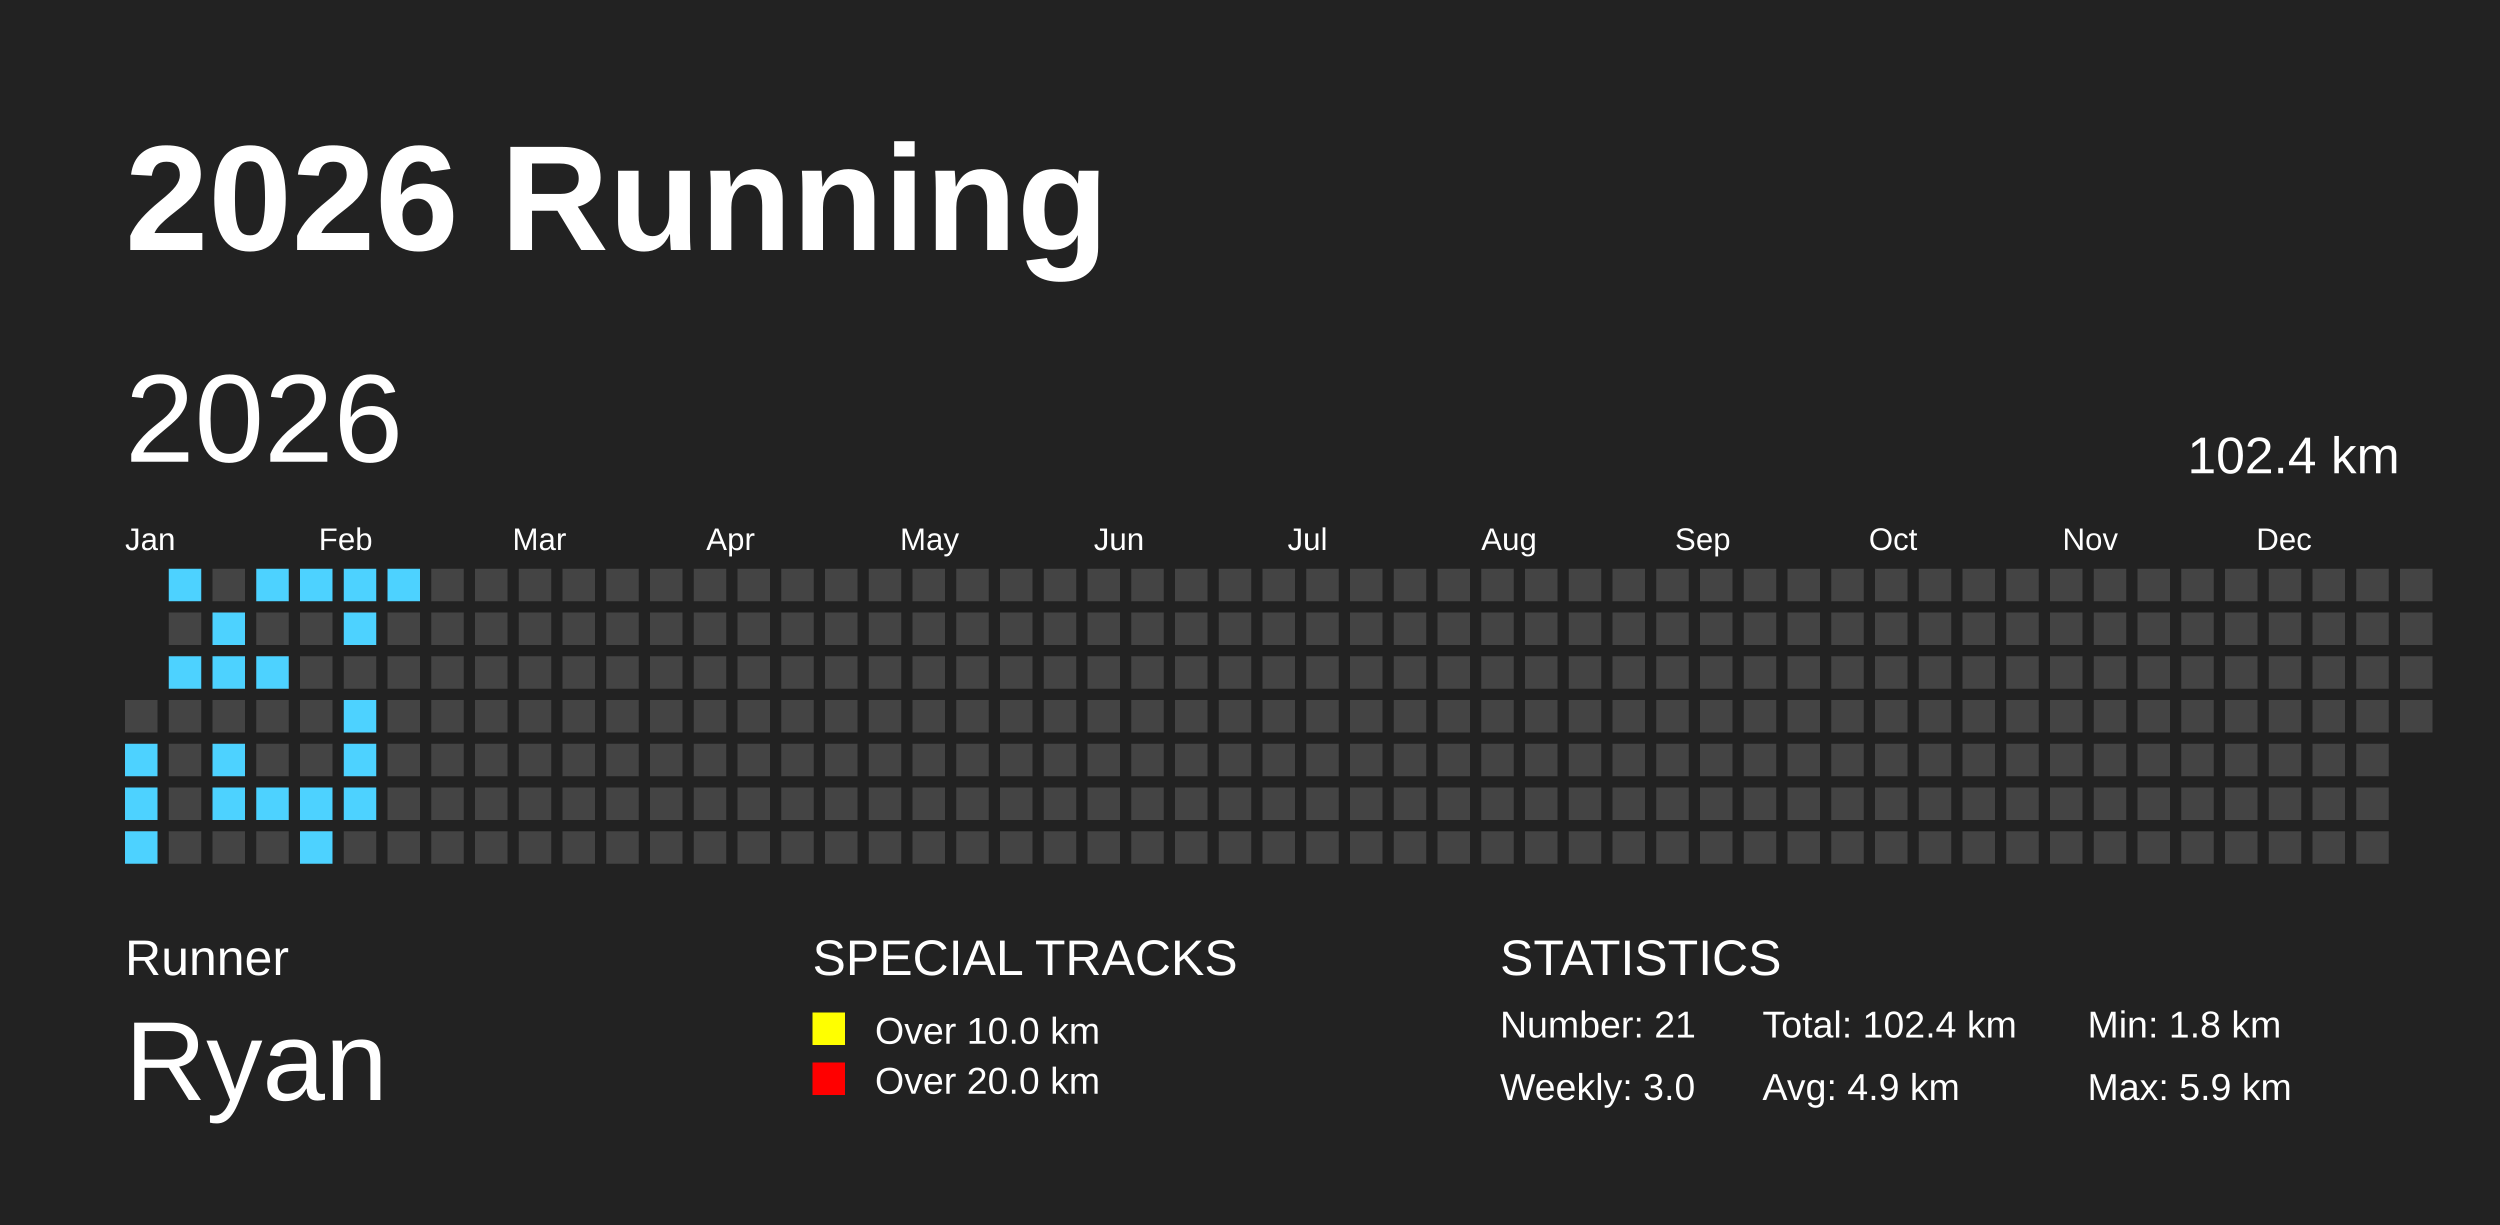
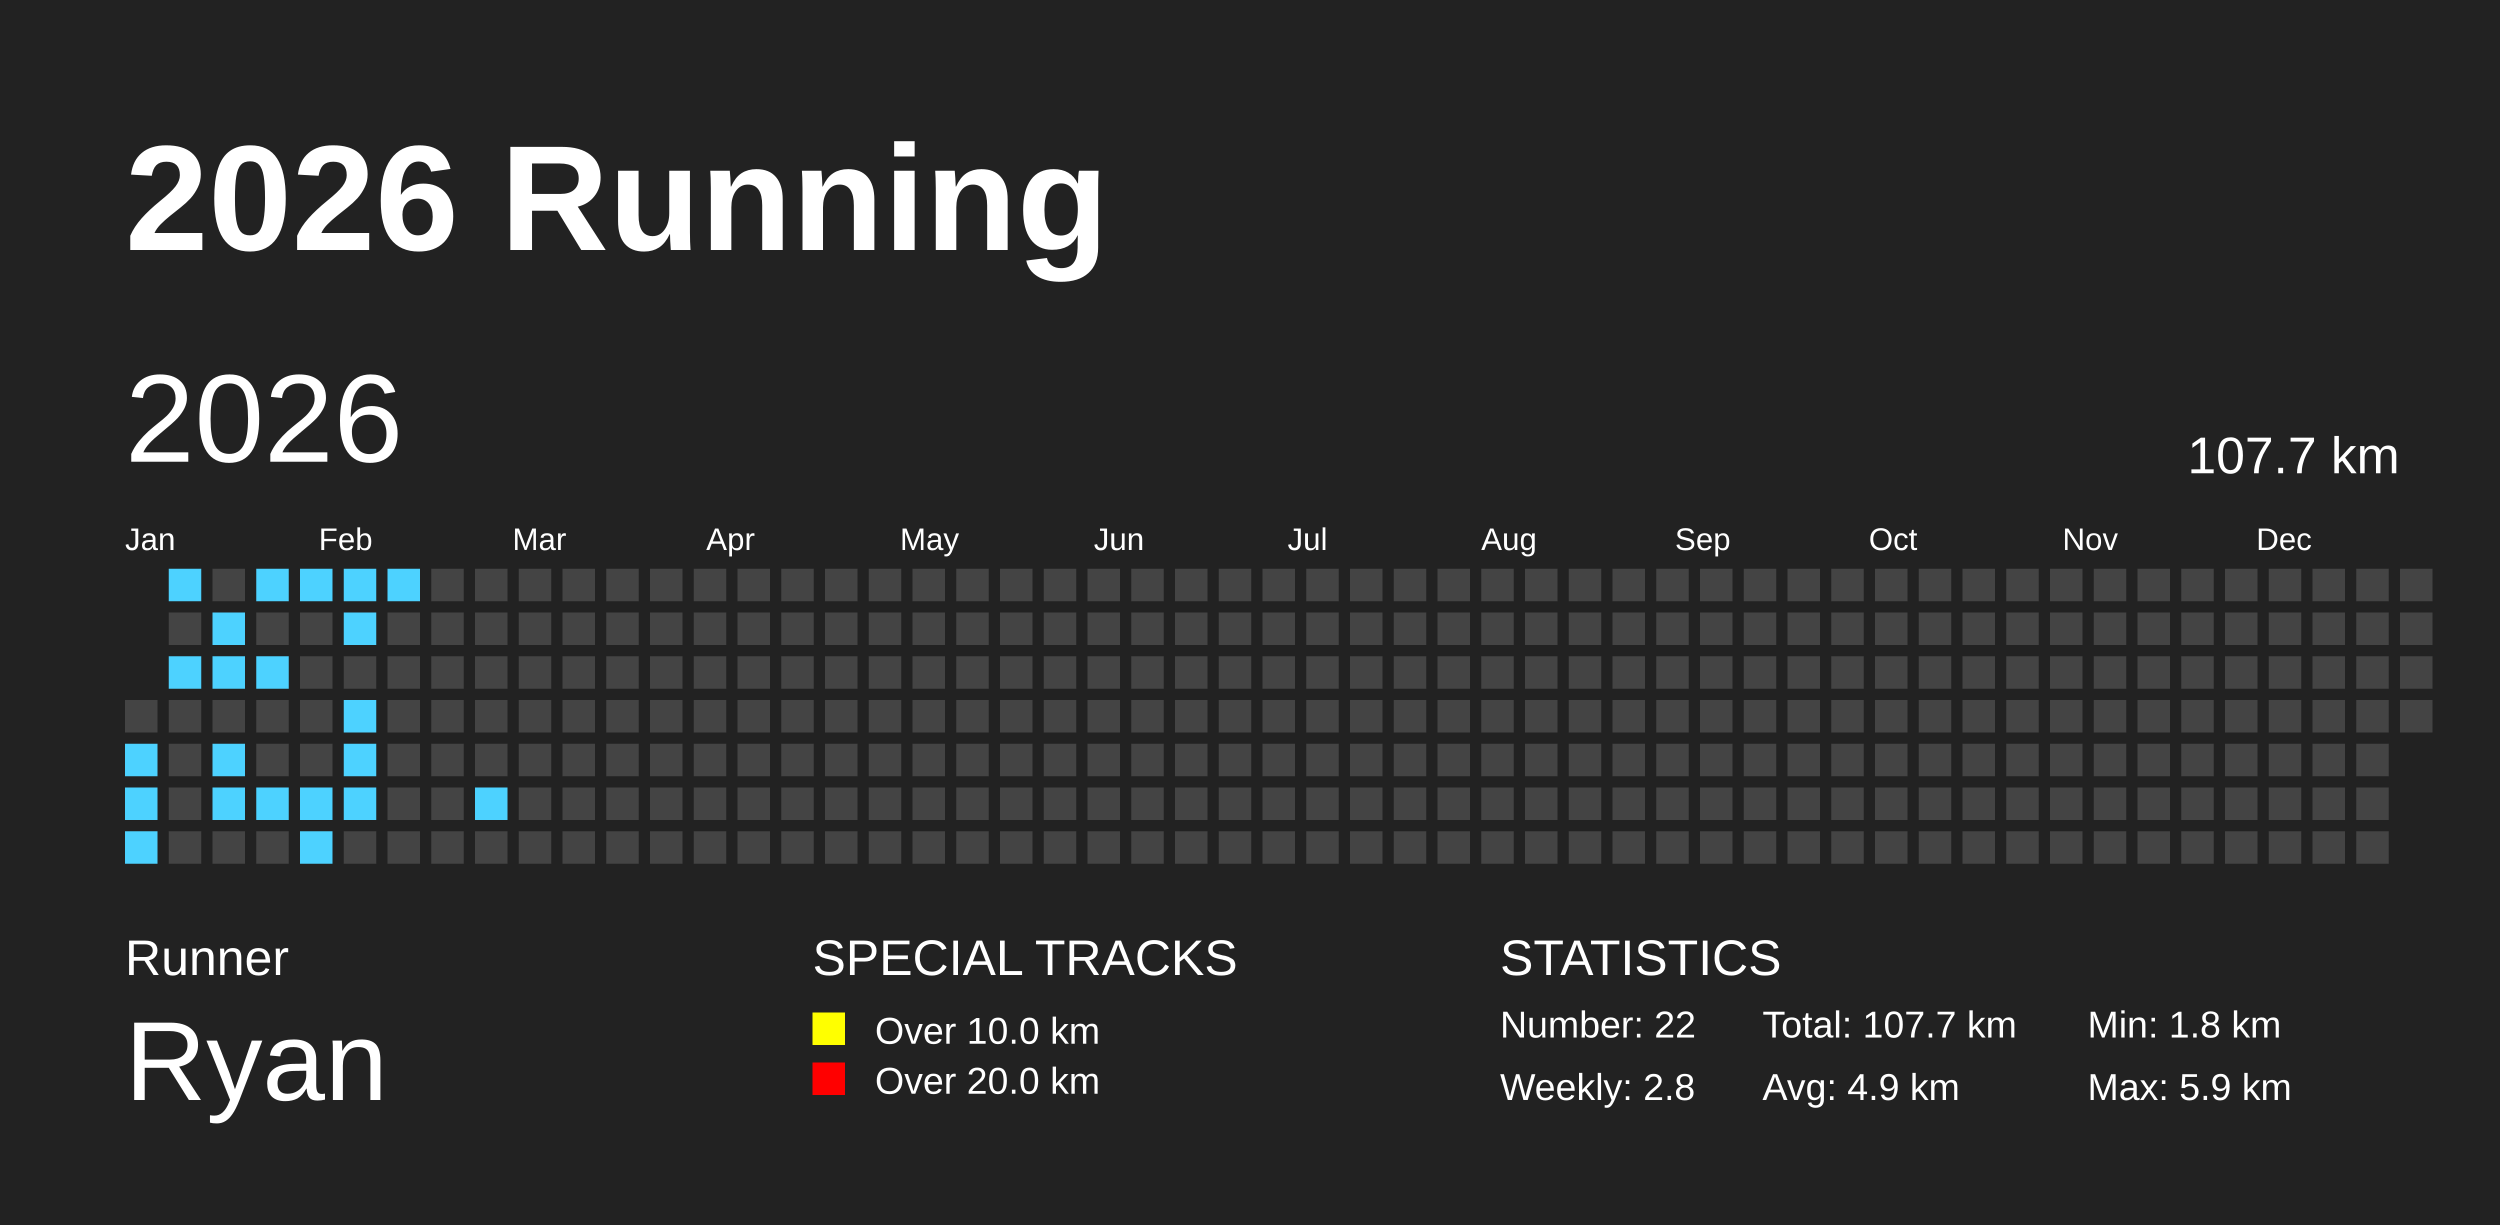
<svg xmlns="http://www.w3.org/2000/svg" baseProfile="full" height="98mm" version="1.1" viewBox="0,0,200,98" width="200mm">
  <defs />
  <rect fill="#222222" height="98" width="200" x="0" y="0" />
  <text fill="#FFFFFF" style="font-size:12px; font-family:Arial; font-weight:bold;" x="10" y="20">2026 Running</text>
  <text fill="#FFFFFF" style="font-size:4px; font-family:Arial" x="10" y="78">Runner</text>
  <text fill="#FFFFFF" style="font-size:9px; font-family:Arial" x="10" y="88">Ryan</text>
  <text fill="#FFFFFF" style="font-size:4px; font-family:Arial" x="65" y="78">SPECIAL TRACKS</text>
  <rect fill="yellow" height="2.6" width="2.6" x="65" y="81" />
  <text fill="#FFFFFF" style="font-size:3px; font-family:Arial" x="70" y="83.5">Over 10.0 km</text>
  <rect fill="red" height="2.6" width="2.6" x="65" y="85" />
  <text fill="#FFFFFF" style="font-size:3px; font-family:Arial" x="70" y="87.5">Over 20.0 km</text>
  <text fill="#FFFFFF" style="font-size:4px; font-family:Arial" x="120" y="78">STATISTICS</text>
-   <text fill="#FFFFFF" style="font-size:3px; font-family:Arial" x="120" y="83">Number: 21</text>
-   <text fill="#FFFFFF" style="font-size:3px; font-family:Arial" x="120" y="88">Weekly: 3.0</text>
-   <text fill="#FFFFFF" style="font-size:3px; font-family:Arial" x="141" y="83">Total: 102.4 km</text>
+   <text fill="#FFFFFF" style="font-size:3px; font-family:Arial" x="120" y="83">Number: 22</text>
+   <text fill="#FFFFFF" style="font-size:3px; font-family:Arial" x="120" y="88">Weekly: 2.8</text>
+   <text fill="#FFFFFF" style="font-size:3px; font-family:Arial" x="141" y="83">Total: 107.7 km</text>
  <text fill="#FFFFFF" style="font-size:3px; font-family:Arial" x="141" y="88">Avg: 4.9 km</text>
  <text fill="#FFFFFF" style="font-size:3px; font-family:Arial" x="167" y="83">Min: 1.8 km</text>
  <text fill="#FFFFFF" style="font-size:3px; font-family:Arial" x="167" y="88">Max: 5.9 km</text>
  <text dominant-baseline="hanging" fill="#FFFFFF" style="font-size:10.0px; font-family:Arial;" x="10" y="30">2026</text>
-   <text dominant-baseline="hanging" fill="#FFFFFF" style="font-size:4.125px; font-family:Arial;" x="175" y="35">102.4 km</text>
+   <text dominant-baseline="hanging" fill="#FFFFFF" style="font-size:4.125px; font-family:Arial;" x="175" y="35">107.7 km</text>
  <text fill="#FFFFFF" style="font-size:2.5px; font-family:Arial" x="10.0" y="44">Jan</text>
  <text fill="#FFFFFF" style="font-size:2.5px; font-family:Arial" x="25.5" y="44">Feb</text>
  <text fill="#FFFFFF" style="font-size:2.5px; font-family:Arial" x="41.0" y="44">Mar</text>
  <text fill="#FFFFFF" style="font-size:2.5px; font-family:Arial" x="56.5" y="44">Apr</text>
  <text fill="#FFFFFF" style="font-size:2.5px; font-family:Arial" x="72.0" y="44">May</text>
  <text fill="#FFFFFF" style="font-size:2.5px; font-family:Arial" x="87.5" y="44">Jun</text>
  <text fill="#FFFFFF" style="font-size:2.5px; font-family:Arial" x="103.0" y="44">Jul</text>
  <text fill="#FFFFFF" style="font-size:2.5px; font-family:Arial" x="118.5" y="44">Aug</text>
  <text fill="#FFFFFF" style="font-size:2.5px; font-family:Arial" x="134.0" y="44">Sep</text>
  <text fill="#FFFFFF" style="font-size:2.5px; font-family:Arial" x="149.5" y="44">Oct</text>
  <text fill="#FFFFFF" style="font-size:2.5px; font-family:Arial" x="165.0" y="44">Nov</text>
  <text fill="#FFFFFF" style="font-size:2.5px; font-family:Arial" x="180.5" y="44">Dec</text>
  <rect fill="#444444" height="2.6" width="2.6" x="10.0" y="56.0" />
  <rect fill="#4DD2FF" height="2.6" width="2.6" x="10.0" y="59.5" />
  <rect fill="#4DD2FF" height="2.6" width="2.6" x="10.0" y="63.0" />
  <rect fill="#4DD2FF" height="2.6" width="2.6" x="10.0" y="66.5" />
  <rect fill="#4DD2FF" height="2.6" width="2.6" x="13.5" y="45.5" />
  <rect fill="#444444" height="2.6" width="2.6" x="13.5" y="49.0" />
  <rect fill="#4DD2FF" height="2.6" width="2.6" x="13.5" y="52.5" />
  <rect fill="#444444" height="2.6" width="2.6" x="13.5" y="56.0" />
  <rect fill="#444444" height="2.6" width="2.6" x="13.5" y="59.5" />
  <rect fill="#444444" height="2.6" width="2.6" x="13.5" y="63.0" />
  <rect fill="#444444" height="2.6" width="2.6" x="13.5" y="66.5" />
  <rect fill="#444444" height="2.6" width="2.6" x="17.0" y="45.5" />
  <rect fill="#4DD2FF" height="2.6" width="2.6" x="17.0" y="49.0" />
  <rect fill="#4DD2FF" height="2.6" width="2.6" x="17.0" y="52.5" />
  <rect fill="#444444" height="2.6" width="2.6" x="17.0" y="56.0" />
  <rect fill="#4DD2FF" height="2.6" width="2.6" x="17.0" y="59.5" />
  <rect fill="#4DD2FF" height="2.6" width="2.6" x="17.0" y="63.0" />
  <rect fill="#444444" height="2.6" width="2.6" x="17.0" y="66.5" />
  <rect fill="#4DD2FF" height="2.6" width="2.6" x="20.5" y="45.5" />
  <rect fill="#444444" height="2.6" width="2.6" x="20.5" y="49.0" />
  <rect fill="#4DD2FF" height="2.6" width="2.6" x="20.5" y="52.5" />
  <rect fill="#444444" height="2.6" width="2.6" x="20.5" y="56.0" />
  <rect fill="#444444" height="2.6" width="2.6" x="20.5" y="59.5" />
  <rect fill="#4DD2FF" height="2.6" width="2.6" x="20.5" y="63.0" />
  <rect fill="#444444" height="2.6" width="2.6" x="20.5" y="66.5" />
  <rect fill="#4DD2FF" height="2.6" width="2.6" x="24.0" y="45.5" />
  <rect fill="#444444" height="2.6" width="2.6" x="24.0" y="49.0" />
  <rect fill="#444444" height="2.6" width="2.6" x="24.0" y="52.5" />
  <rect fill="#444444" height="2.6" width="2.6" x="24.0" y="56.0" />
  <rect fill="#444444" height="2.6" width="2.6" x="24.0" y="59.5" />
  <rect fill="#4DD2FF" height="2.6" width="2.6" x="24.0" y="63.0" />
  <rect fill="#4DD2FF" height="2.6" width="2.6" x="24.0" y="66.5" />
  <rect fill="#4DD2FF" height="2.6" width="2.6" x="27.5" y="45.5" />
  <rect fill="#4DD2FF" height="2.6" width="2.6" x="27.5" y="49.0" />
  <rect fill="#444444" height="2.6" width="2.6" x="27.5" y="52.5" />
  <rect fill="#4DD2FF" height="2.6" width="2.6" x="27.5" y="56.0" />
  <rect fill="#4DD2FF" height="2.6" width="2.6" x="27.5" y="59.5" />
  <rect fill="#4DD2FF" height="2.6" width="2.6" x="27.5" y="63.0" />
  <rect fill="#444444" height="2.6" width="2.6" x="27.5" y="66.5" />
  <rect fill="#4DD2FF" height="2.6" width="2.6" x="31.0" y="45.5" />
  <rect fill="#444444" height="2.6" width="2.6" x="31.0" y="49.0" />
  <rect fill="#444444" height="2.6" width="2.6" x="31.0" y="52.5" />
  <rect fill="#444444" height="2.6" width="2.6" x="31.0" y="56.0" />
  <rect fill="#444444" height="2.6" width="2.6" x="31.0" y="59.5" />
  <rect fill="#444444" height="2.6" width="2.6" x="31.0" y="63.0" />
  <rect fill="#444444" height="2.6" width="2.6" x="31.0" y="66.5" />
  <rect fill="#444444" height="2.6" width="2.6" x="34.5" y="45.5" />
  <rect fill="#444444" height="2.6" width="2.6" x="34.5" y="49.0" />
  <rect fill="#444444" height="2.6" width="2.6" x="34.5" y="52.5" />
  <rect fill="#444444" height="2.6" width="2.6" x="34.5" y="56.0" />
  <rect fill="#444444" height="2.6" width="2.6" x="34.5" y="59.5" />
  <rect fill="#444444" height="2.6" width="2.6" x="34.5" y="63.0" />
  <rect fill="#444444" height="2.6" width="2.6" x="34.5" y="66.5" />
  <rect fill="#444444" height="2.6" width="2.6" x="38.0" y="45.5" />
  <rect fill="#444444" height="2.6" width="2.6" x="38.0" y="49.0" />
  <rect fill="#444444" height="2.6" width="2.6" x="38.0" y="52.5" />
  <rect fill="#444444" height="2.6" width="2.6" x="38.0" y="56.0" />
  <rect fill="#444444" height="2.6" width="2.6" x="38.0" y="59.5" />
-   <rect fill="#444444" height="2.6" width="2.6" x="38.0" y="63.0" />
+   <rect fill="#4DD2FF" height="2.6" width="2.6" x="38.0" y="63.0" />
  <rect fill="#444444" height="2.6" width="2.6" x="38.0" y="66.5" />
  <rect fill="#444444" height="2.6" width="2.6" x="41.5" y="45.5" />
  <rect fill="#444444" height="2.6" width="2.6" x="41.5" y="49.0" />
  <rect fill="#444444" height="2.6" width="2.6" x="41.5" y="52.5" />
  <rect fill="#444444" height="2.6" width="2.6" x="41.5" y="56.0" />
  <rect fill="#444444" height="2.6" width="2.6" x="41.5" y="59.5" />
  <rect fill="#444444" height="2.6" width="2.6" x="41.5" y="63.0" />
  <rect fill="#444444" height="2.6" width="2.6" x="41.5" y="66.5" />
  <rect fill="#444444" height="2.6" width="2.6" x="45.0" y="45.5" />
  <rect fill="#444444" height="2.6" width="2.6" x="45.0" y="49.0" />
  <rect fill="#444444" height="2.6" width="2.6" x="45.0" y="52.5" />
  <rect fill="#444444" height="2.6" width="2.6" x="45.0" y="56.0" />
  <rect fill="#444444" height="2.6" width="2.6" x="45.0" y="59.5" />
  <rect fill="#444444" height="2.6" width="2.6" x="45.0" y="63.0" />
  <rect fill="#444444" height="2.6" width="2.6" x="45.0" y="66.5" />
  <rect fill="#444444" height="2.6" width="2.6" x="48.5" y="45.5" />
  <rect fill="#444444" height="2.6" width="2.6" x="48.5" y="49.0" />
  <rect fill="#444444" height="2.6" width="2.6" x="48.5" y="52.5" />
  <rect fill="#444444" height="2.6" width="2.6" x="48.5" y="56.0" />
  <rect fill="#444444" height="2.6" width="2.6" x="48.5" y="59.5" />
  <rect fill="#444444" height="2.6" width="2.6" x="48.5" y="63.0" />
  <rect fill="#444444" height="2.6" width="2.6" x="48.5" y="66.5" />
  <rect fill="#444444" height="2.6" width="2.6" x="52.0" y="45.5" />
  <rect fill="#444444" height="2.6" width="2.6" x="52.0" y="49.0" />
  <rect fill="#444444" height="2.6" width="2.6" x="52.0" y="52.5" />
  <rect fill="#444444" height="2.6" width="2.6" x="52.0" y="56.0" />
  <rect fill="#444444" height="2.6" width="2.6" x="52.0" y="59.5" />
  <rect fill="#444444" height="2.6" width="2.6" x="52.0" y="63.0" />
  <rect fill="#444444" height="2.6" width="2.6" x="52.0" y="66.5" />
  <rect fill="#444444" height="2.6" width="2.6" x="55.5" y="45.5" />
  <rect fill="#444444" height="2.6" width="2.6" x="55.5" y="49.0" />
  <rect fill="#444444" height="2.6" width="2.6" x="55.5" y="52.5" />
  <rect fill="#444444" height="2.6" width="2.6" x="55.5" y="56.0" />
  <rect fill="#444444" height="2.6" width="2.6" x="55.5" y="59.5" />
  <rect fill="#444444" height="2.6" width="2.6" x="55.5" y="63.0" />
  <rect fill="#444444" height="2.6" width="2.6" x="55.5" y="66.5" />
  <rect fill="#444444" height="2.6" width="2.6" x="59.0" y="45.5" />
  <rect fill="#444444" height="2.6" width="2.6" x="59.0" y="49.0" />
  <rect fill="#444444" height="2.6" width="2.6" x="59.0" y="52.5" />
  <rect fill="#444444" height="2.6" width="2.6" x="59.0" y="56.0" />
  <rect fill="#444444" height="2.6" width="2.6" x="59.0" y="59.5" />
  <rect fill="#444444" height="2.6" width="2.6" x="59.0" y="63.0" />
  <rect fill="#444444" height="2.6" width="2.6" x="59.0" y="66.5" />
  <rect fill="#444444" height="2.6" width="2.6" x="62.5" y="45.5" />
  <rect fill="#444444" height="2.6" width="2.6" x="62.5" y="49.0" />
  <rect fill="#444444" height="2.6" width="2.6" x="62.5" y="52.5" />
  <rect fill="#444444" height="2.6" width="2.6" x="62.5" y="56.0" />
  <rect fill="#444444" height="2.6" width="2.6" x="62.5" y="59.5" />
  <rect fill="#444444" height="2.6" width="2.6" x="62.5" y="63.0" />
  <rect fill="#444444" height="2.6" width="2.6" x="62.5" y="66.5" />
  <rect fill="#444444" height="2.6" width="2.6" x="66.0" y="45.5" />
  <rect fill="#444444" height="2.6" width="2.6" x="66.0" y="49.0" />
  <rect fill="#444444" height="2.6" width="2.6" x="66.0" y="52.5" />
  <rect fill="#444444" height="2.6" width="2.6" x="66.0" y="56.0" />
  <rect fill="#444444" height="2.6" width="2.6" x="66.0" y="59.5" />
  <rect fill="#444444" height="2.6" width="2.6" x="66.0" y="63.0" />
  <rect fill="#444444" height="2.6" width="2.6" x="66.0" y="66.5" />
  <rect fill="#444444" height="2.6" width="2.6" x="69.5" y="45.5" />
  <rect fill="#444444" height="2.6" width="2.6" x="69.5" y="49.0" />
  <rect fill="#444444" height="2.6" width="2.6" x="69.5" y="52.5" />
  <rect fill="#444444" height="2.6" width="2.6" x="69.5" y="56.0" />
  <rect fill="#444444" height="2.6" width="2.6" x="69.5" y="59.5" />
  <rect fill="#444444" height="2.6" width="2.6" x="69.5" y="63.0" />
  <rect fill="#444444" height="2.6" width="2.6" x="69.5" y="66.5" />
  <rect fill="#444444" height="2.6" width="2.6" x="73.0" y="45.5" />
  <rect fill="#444444" height="2.6" width="2.6" x="73.0" y="49.0" />
  <rect fill="#444444" height="2.6" width="2.6" x="73.0" y="52.5" />
  <rect fill="#444444" height="2.6" width="2.6" x="73.0" y="56.0" />
  <rect fill="#444444" height="2.6" width="2.6" x="73.0" y="59.5" />
  <rect fill="#444444" height="2.6" width="2.6" x="73.0" y="63.0" />
  <rect fill="#444444" height="2.6" width="2.6" x="73.0" y="66.5" />
  <rect fill="#444444" height="2.6" width="2.6" x="76.5" y="45.5" />
  <rect fill="#444444" height="2.6" width="2.6" x="76.5" y="49.0" />
  <rect fill="#444444" height="2.6" width="2.6" x="76.5" y="52.5" />
  <rect fill="#444444" height="2.6" width="2.6" x="76.5" y="56.0" />
  <rect fill="#444444" height="2.6" width="2.6" x="76.5" y="59.5" />
  <rect fill="#444444" height="2.6" width="2.6" x="76.5" y="63.0" />
  <rect fill="#444444" height="2.6" width="2.6" x="76.5" y="66.5" />
  <rect fill="#444444" height="2.6" width="2.6" x="80.0" y="45.5" />
  <rect fill="#444444" height="2.6" width="2.6" x="80.0" y="49.0" />
  <rect fill="#444444" height="2.6" width="2.6" x="80.0" y="52.5" />
  <rect fill="#444444" height="2.6" width="2.6" x="80.0" y="56.0" />
  <rect fill="#444444" height="2.6" width="2.6" x="80.0" y="59.5" />
  <rect fill="#444444" height="2.6" width="2.6" x="80.0" y="63.0" />
  <rect fill="#444444" height="2.6" width="2.6" x="80.0" y="66.5" />
  <rect fill="#444444" height="2.6" width="2.6" x="83.5" y="45.5" />
  <rect fill="#444444" height="2.6" width="2.6" x="83.5" y="49.0" />
  <rect fill="#444444" height="2.6" width="2.6" x="83.5" y="52.5" />
  <rect fill="#444444" height="2.6" width="2.6" x="83.5" y="56.0" />
  <rect fill="#444444" height="2.6" width="2.6" x="83.5" y="59.5" />
  <rect fill="#444444" height="2.6" width="2.6" x="83.5" y="63.0" />
  <rect fill="#444444" height="2.6" width="2.6" x="83.5" y="66.5" />
  <rect fill="#444444" height="2.6" width="2.6" x="87.0" y="45.5" />
  <rect fill="#444444" height="2.6" width="2.6" x="87.0" y="49.0" />
  <rect fill="#444444" height="2.6" width="2.6" x="87.0" y="52.5" />
  <rect fill="#444444" height="2.6" width="2.6" x="87.0" y="56.0" />
  <rect fill="#444444" height="2.6" width="2.6" x="87.0" y="59.5" />
  <rect fill="#444444" height="2.6" width="2.6" x="87.0" y="63.0" />
  <rect fill="#444444" height="2.6" width="2.6" x="87.0" y="66.5" />
  <rect fill="#444444" height="2.6" width="2.6" x="90.5" y="45.5" />
  <rect fill="#444444" height="2.6" width="2.6" x="90.5" y="49.0" />
  <rect fill="#444444" height="2.6" width="2.6" x="90.5" y="52.5" />
  <rect fill="#444444" height="2.6" width="2.6" x="90.5" y="56.0" />
  <rect fill="#444444" height="2.6" width="2.6" x="90.5" y="59.5" />
  <rect fill="#444444" height="2.6" width="2.6" x="90.5" y="63.0" />
  <rect fill="#444444" height="2.6" width="2.6" x="90.5" y="66.5" />
  <rect fill="#444444" height="2.6" width="2.6" x="94.0" y="45.5" />
  <rect fill="#444444" height="2.6" width="2.6" x="94.0" y="49.0" />
  <rect fill="#444444" height="2.6" width="2.6" x="94.0" y="52.5" />
  <rect fill="#444444" height="2.6" width="2.6" x="94.0" y="56.0" />
  <rect fill="#444444" height="2.6" width="2.6" x="94.0" y="59.5" />
  <rect fill="#444444" height="2.6" width="2.6" x="94.0" y="63.0" />
  <rect fill="#444444" height="2.6" width="2.6" x="94.0" y="66.5" />
  <rect fill="#444444" height="2.6" width="2.6" x="97.5" y="45.5" />
  <rect fill="#444444" height="2.6" width="2.6" x="97.5" y="49.0" />
  <rect fill="#444444" height="2.6" width="2.6" x="97.5" y="52.5" />
  <rect fill="#444444" height="2.6" width="2.6" x="97.5" y="56.0" />
  <rect fill="#444444" height="2.6" width="2.6" x="97.5" y="59.5" />
  <rect fill="#444444" height="2.6" width="2.6" x="97.5" y="63.0" />
  <rect fill="#444444" height="2.6" width="2.6" x="97.5" y="66.5" />
  <rect fill="#444444" height="2.6" width="2.6" x="101.0" y="45.5" />
  <rect fill="#444444" height="2.6" width="2.6" x="101.0" y="49.0" />
  <rect fill="#444444" height="2.6" width="2.6" x="101.0" y="52.5" />
  <rect fill="#444444" height="2.6" width="2.6" x="101.0" y="56.0" />
  <rect fill="#444444" height="2.6" width="2.6" x="101.0" y="59.5" />
  <rect fill="#444444" height="2.6" width="2.6" x="101.0" y="63.0" />
  <rect fill="#444444" height="2.6" width="2.6" x="101.0" y="66.5" />
  <rect fill="#444444" height="2.6" width="2.6" x="104.5" y="45.5" />
  <rect fill="#444444" height="2.6" width="2.6" x="104.5" y="49.0" />
  <rect fill="#444444" height="2.6" width="2.6" x="104.5" y="52.5" />
  <rect fill="#444444" height="2.6" width="2.6" x="104.5" y="56.0" />
  <rect fill="#444444" height="2.6" width="2.6" x="104.5" y="59.5" />
  <rect fill="#444444" height="2.6" width="2.6" x="104.5" y="63.0" />
  <rect fill="#444444" height="2.6" width="2.6" x="104.5" y="66.5" />
  <rect fill="#444444" height="2.6" width="2.6" x="108.0" y="45.5" />
  <rect fill="#444444" height="2.6" width="2.6" x="108.0" y="49.0" />
  <rect fill="#444444" height="2.6" width="2.6" x="108.0" y="52.5" />
  <rect fill="#444444" height="2.6" width="2.6" x="108.0" y="56.0" />
  <rect fill="#444444" height="2.6" width="2.6" x="108.0" y="59.5" />
  <rect fill="#444444" height="2.6" width="2.6" x="108.0" y="63.0" />
  <rect fill="#444444" height="2.6" width="2.6" x="108.0" y="66.5" />
  <rect fill="#444444" height="2.6" width="2.6" x="111.5" y="45.5" />
  <rect fill="#444444" height="2.6" width="2.6" x="111.5" y="49.0" />
  <rect fill="#444444" height="2.6" width="2.6" x="111.5" y="52.5" />
  <rect fill="#444444" height="2.6" width="2.6" x="111.5" y="56.0" />
  <rect fill="#444444" height="2.6" width="2.6" x="111.5" y="59.5" />
  <rect fill="#444444" height="2.6" width="2.6" x="111.5" y="63.0" />
  <rect fill="#444444" height="2.6" width="2.6" x="111.5" y="66.5" />
  <rect fill="#444444" height="2.6" width="2.6" x="115.0" y="45.5" />
  <rect fill="#444444" height="2.6" width="2.6" x="115.0" y="49.0" />
  <rect fill="#444444" height="2.6" width="2.6" x="115.0" y="52.5" />
  <rect fill="#444444" height="2.6" width="2.6" x="115.0" y="56.0" />
  <rect fill="#444444" height="2.6" width="2.6" x="115.0" y="59.5" />
  <rect fill="#444444" height="2.6" width="2.6" x="115.0" y="63.0" />
  <rect fill="#444444" height="2.6" width="2.6" x="115.0" y="66.5" />
  <rect fill="#444444" height="2.6" width="2.6" x="118.5" y="45.5" />
  <rect fill="#444444" height="2.6" width="2.6" x="118.5" y="49.0" />
  <rect fill="#444444" height="2.6" width="2.6" x="118.5" y="52.5" />
  <rect fill="#444444" height="2.6" width="2.6" x="118.5" y="56.0" />
  <rect fill="#444444" height="2.6" width="2.6" x="118.5" y="59.5" />
  <rect fill="#444444" height="2.6" width="2.6" x="118.5" y="63.0" />
  <rect fill="#444444" height="2.6" width="2.6" x="118.5" y="66.5" />
  <rect fill="#444444" height="2.6" width="2.6" x="122.0" y="45.5" />
  <rect fill="#444444" height="2.6" width="2.6" x="122.0" y="49.0" />
  <rect fill="#444444" height="2.6" width="2.6" x="122.0" y="52.5" />
  <rect fill="#444444" height="2.6" width="2.6" x="122.0" y="56.0" />
  <rect fill="#444444" height="2.6" width="2.6" x="122.0" y="59.5" />
  <rect fill="#444444" height="2.6" width="2.6" x="122.0" y="63.0" />
  <rect fill="#444444" height="2.6" width="2.6" x="122.0" y="66.5" />
  <rect fill="#444444" height="2.6" width="2.6" x="125.5" y="45.5" />
  <rect fill="#444444" height="2.6" width="2.6" x="125.5" y="49.0" />
  <rect fill="#444444" height="2.6" width="2.6" x="125.5" y="52.5" />
  <rect fill="#444444" height="2.6" width="2.6" x="125.5" y="56.0" />
  <rect fill="#444444" height="2.6" width="2.6" x="125.5" y="59.5" />
  <rect fill="#444444" height="2.6" width="2.6" x="125.5" y="63.0" />
  <rect fill="#444444" height="2.6" width="2.6" x="125.5" y="66.5" />
  <rect fill="#444444" height="2.6" width="2.6" x="129.0" y="45.5" />
  <rect fill="#444444" height="2.6" width="2.6" x="129.0" y="49.0" />
  <rect fill="#444444" height="2.6" width="2.6" x="129.0" y="52.5" />
  <rect fill="#444444" height="2.6" width="2.6" x="129.0" y="56.0" />
  <rect fill="#444444" height="2.6" width="2.6" x="129.0" y="59.5" />
  <rect fill="#444444" height="2.6" width="2.6" x="129.0" y="63.0" />
  <rect fill="#444444" height="2.6" width="2.6" x="129.0" y="66.5" />
  <rect fill="#444444" height="2.6" width="2.6" x="132.5" y="45.5" />
  <rect fill="#444444" height="2.6" width="2.6" x="132.5" y="49.0" />
  <rect fill="#444444" height="2.6" width="2.6" x="132.5" y="52.5" />
  <rect fill="#444444" height="2.6" width="2.6" x="132.5" y="56.0" />
  <rect fill="#444444" height="2.6" width="2.6" x="132.5" y="59.5" />
  <rect fill="#444444" height="2.6" width="2.6" x="132.5" y="63.0" />
  <rect fill="#444444" height="2.6" width="2.6" x="132.5" y="66.5" />
  <rect fill="#444444" height="2.6" width="2.6" x="136.0" y="45.5" />
  <rect fill="#444444" height="2.6" width="2.6" x="136.0" y="49.0" />
  <rect fill="#444444" height="2.6" width="2.6" x="136.0" y="52.5" />
  <rect fill="#444444" height="2.6" width="2.6" x="136.0" y="56.0" />
  <rect fill="#444444" height="2.6" width="2.6" x="136.0" y="59.5" />
  <rect fill="#444444" height="2.6" width="2.6" x="136.0" y="63.0" />
  <rect fill="#444444" height="2.6" width="2.6" x="136.0" y="66.5" />
  <rect fill="#444444" height="2.6" width="2.6" x="139.5" y="45.5" />
  <rect fill="#444444" height="2.6" width="2.6" x="139.5" y="49.0" />
  <rect fill="#444444" height="2.6" width="2.6" x="139.5" y="52.5" />
  <rect fill="#444444" height="2.6" width="2.6" x="139.5" y="56.0" />
  <rect fill="#444444" height="2.6" width="2.6" x="139.5" y="59.5" />
  <rect fill="#444444" height="2.6" width="2.6" x="139.5" y="63.0" />
  <rect fill="#444444" height="2.6" width="2.6" x="139.5" y="66.5" />
  <rect fill="#444444" height="2.6" width="2.6" x="143.0" y="45.5" />
  <rect fill="#444444" height="2.6" width="2.6" x="143.0" y="49.0" />
  <rect fill="#444444" height="2.6" width="2.6" x="143.0" y="52.5" />
  <rect fill="#444444" height="2.6" width="2.6" x="143.0" y="56.0" />
  <rect fill="#444444" height="2.6" width="2.6" x="143.0" y="59.5" />
  <rect fill="#444444" height="2.6" width="2.6" x="143.0" y="63.0" />
  <rect fill="#444444" height="2.6" width="2.6" x="143.0" y="66.5" />
  <rect fill="#444444" height="2.6" width="2.6" x="146.5" y="45.5" />
  <rect fill="#444444" height="2.6" width="2.6" x="146.5" y="49.0" />
  <rect fill="#444444" height="2.6" width="2.6" x="146.5" y="52.5" />
  <rect fill="#444444" height="2.6" width="2.6" x="146.5" y="56.0" />
  <rect fill="#444444" height="2.6" width="2.6" x="146.5" y="59.5" />
  <rect fill="#444444" height="2.6" width="2.6" x="146.5" y="63.0" />
  <rect fill="#444444" height="2.6" width="2.6" x="146.5" y="66.5" />
  <rect fill="#444444" height="2.6" width="2.6" x="150.0" y="45.5" />
  <rect fill="#444444" height="2.6" width="2.6" x="150.0" y="49.0" />
  <rect fill="#444444" height="2.6" width="2.6" x="150.0" y="52.5" />
  <rect fill="#444444" height="2.6" width="2.6" x="150.0" y="56.0" />
  <rect fill="#444444" height="2.6" width="2.6" x="150.0" y="59.5" />
  <rect fill="#444444" height="2.6" width="2.6" x="150.0" y="63.0" />
  <rect fill="#444444" height="2.6" width="2.6" x="150.0" y="66.5" />
  <rect fill="#444444" height="2.6" width="2.6" x="153.5" y="45.5" />
  <rect fill="#444444" height="2.6" width="2.6" x="153.5" y="49.0" />
  <rect fill="#444444" height="2.6" width="2.6" x="153.5" y="52.5" />
  <rect fill="#444444" height="2.6" width="2.6" x="153.5" y="56.0" />
  <rect fill="#444444" height="2.6" width="2.6" x="153.5" y="59.5" />
  <rect fill="#444444" height="2.6" width="2.6" x="153.5" y="63.0" />
  <rect fill="#444444" height="2.6" width="2.6" x="153.5" y="66.5" />
  <rect fill="#444444" height="2.6" width="2.6" x="157.0" y="45.5" />
  <rect fill="#444444" height="2.6" width="2.6" x="157.0" y="49.0" />
  <rect fill="#444444" height="2.6" width="2.6" x="157.0" y="52.5" />
  <rect fill="#444444" height="2.6" width="2.6" x="157.0" y="56.0" />
  <rect fill="#444444" height="2.6" width="2.6" x="157.0" y="59.5" />
  <rect fill="#444444" height="2.6" width="2.6" x="157.0" y="63.0" />
  <rect fill="#444444" height="2.6" width="2.6" x="157.0" y="66.5" />
  <rect fill="#444444" height="2.6" width="2.6" x="160.5" y="45.5" />
  <rect fill="#444444" height="2.6" width="2.6" x="160.5" y="49.0" />
  <rect fill="#444444" height="2.6" width="2.6" x="160.5" y="52.5" />
  <rect fill="#444444" height="2.6" width="2.6" x="160.5" y="56.0" />
  <rect fill="#444444" height="2.6" width="2.6" x="160.5" y="59.5" />
  <rect fill="#444444" height="2.6" width="2.6" x="160.5" y="63.0" />
  <rect fill="#444444" height="2.6" width="2.6" x="160.5" y="66.5" />
  <rect fill="#444444" height="2.6" width="2.6" x="164.0" y="45.5" />
  <rect fill="#444444" height="2.6" width="2.6" x="164.0" y="49.0" />
  <rect fill="#444444" height="2.6" width="2.6" x="164.0" y="52.5" />
  <rect fill="#444444" height="2.6" width="2.6" x="164.0" y="56.0" />
  <rect fill="#444444" height="2.6" width="2.6" x="164.0" y="59.5" />
  <rect fill="#444444" height="2.6" width="2.6" x="164.0" y="63.0" />
  <rect fill="#444444" height="2.6" width="2.6" x="164.0" y="66.5" />
  <rect fill="#444444" height="2.6" width="2.6" x="167.5" y="45.5" />
  <rect fill="#444444" height="2.6" width="2.6" x="167.5" y="49.0" />
  <rect fill="#444444" height="2.6" width="2.6" x="167.5" y="52.5" />
  <rect fill="#444444" height="2.6" width="2.6" x="167.5" y="56.0" />
  <rect fill="#444444" height="2.6" width="2.6" x="167.5" y="59.5" />
  <rect fill="#444444" height="2.6" width="2.6" x="167.5" y="63.0" />
  <rect fill="#444444" height="2.6" width="2.6" x="167.5" y="66.5" />
  <rect fill="#444444" height="2.6" width="2.6" x="171.0" y="45.5" />
  <rect fill="#444444" height="2.6" width="2.6" x="171.0" y="49.0" />
  <rect fill="#444444" height="2.6" width="2.6" x="171.0" y="52.5" />
  <rect fill="#444444" height="2.6" width="2.6" x="171.0" y="56.0" />
  <rect fill="#444444" height="2.6" width="2.6" x="171.0" y="59.5" />
  <rect fill="#444444" height="2.6" width="2.6" x="171.0" y="63.0" />
  <rect fill="#444444" height="2.6" width="2.6" x="171.0" y="66.5" />
  <rect fill="#444444" height="2.6" width="2.6" x="174.5" y="45.5" />
  <rect fill="#444444" height="2.6" width="2.6" x="174.5" y="49.0" />
  <rect fill="#444444" height="2.6" width="2.6" x="174.5" y="52.5" />
  <rect fill="#444444" height="2.6" width="2.6" x="174.5" y="56.0" />
  <rect fill="#444444" height="2.6" width="2.6" x="174.5" y="59.5" />
  <rect fill="#444444" height="2.6" width="2.6" x="174.5" y="63.0" />
  <rect fill="#444444" height="2.6" width="2.6" x="174.5" y="66.5" />
  <rect fill="#444444" height="2.6" width="2.6" x="178.0" y="45.5" />
  <rect fill="#444444" height="2.6" width="2.6" x="178.0" y="49.0" />
  <rect fill="#444444" height="2.6" width="2.6" x="178.0" y="52.5" />
  <rect fill="#444444" height="2.6" width="2.6" x="178.0" y="56.0" />
  <rect fill="#444444" height="2.6" width="2.6" x="178.0" y="59.5" />
  <rect fill="#444444" height="2.6" width="2.6" x="178.0" y="63.0" />
  <rect fill="#444444" height="2.6" width="2.6" x="178.0" y="66.5" />
  <rect fill="#444444" height="2.6" width="2.6" x="181.5" y="45.5" />
  <rect fill="#444444" height="2.6" width="2.6" x="181.5" y="49.0" />
  <rect fill="#444444" height="2.6" width="2.6" x="181.5" y="52.5" />
  <rect fill="#444444" height="2.6" width="2.6" x="181.5" y="56.0" />
  <rect fill="#444444" height="2.6" width="2.6" x="181.5" y="59.5" />
  <rect fill="#444444" height="2.6" width="2.6" x="181.5" y="63.0" />
  <rect fill="#444444" height="2.6" width="2.6" x="181.5" y="66.5" />
  <rect fill="#444444" height="2.6" width="2.6" x="185.0" y="45.5" />
  <rect fill="#444444" height="2.6" width="2.6" x="185.0" y="49.0" />
  <rect fill="#444444" height="2.6" width="2.6" x="185.0" y="52.5" />
  <rect fill="#444444" height="2.6" width="2.6" x="185.0" y="56.0" />
  <rect fill="#444444" height="2.6" width="2.6" x="185.0" y="59.5" />
  <rect fill="#444444" height="2.6" width="2.6" x="185.0" y="63.0" />
  <rect fill="#444444" height="2.6" width="2.6" x="185.0" y="66.5" />
  <rect fill="#444444" height="2.6" width="2.6" x="188.5" y="45.5" />
  <rect fill="#444444" height="2.6" width="2.6" x="188.5" y="49.0" />
  <rect fill="#444444" height="2.6" width="2.6" x="188.5" y="52.5" />
  <rect fill="#444444" height="2.6" width="2.6" x="188.5" y="56.0" />
  <rect fill="#444444" height="2.6" width="2.6" x="188.5" y="59.5" />
  <rect fill="#444444" height="2.6" width="2.6" x="188.5" y="63.0" />
  <rect fill="#444444" height="2.6" width="2.6" x="188.5" y="66.5" />
  <rect fill="#444444" height="2.6" width="2.6" x="192.0" y="45.5" />
  <rect fill="#444444" height="2.6" width="2.6" x="192.0" y="49.0" />
  <rect fill="#444444" height="2.6" width="2.6" x="192.0" y="52.5" />
  <rect fill="#444444" height="2.6" width="2.6" x="192.0" y="56.0" />
</svg>
